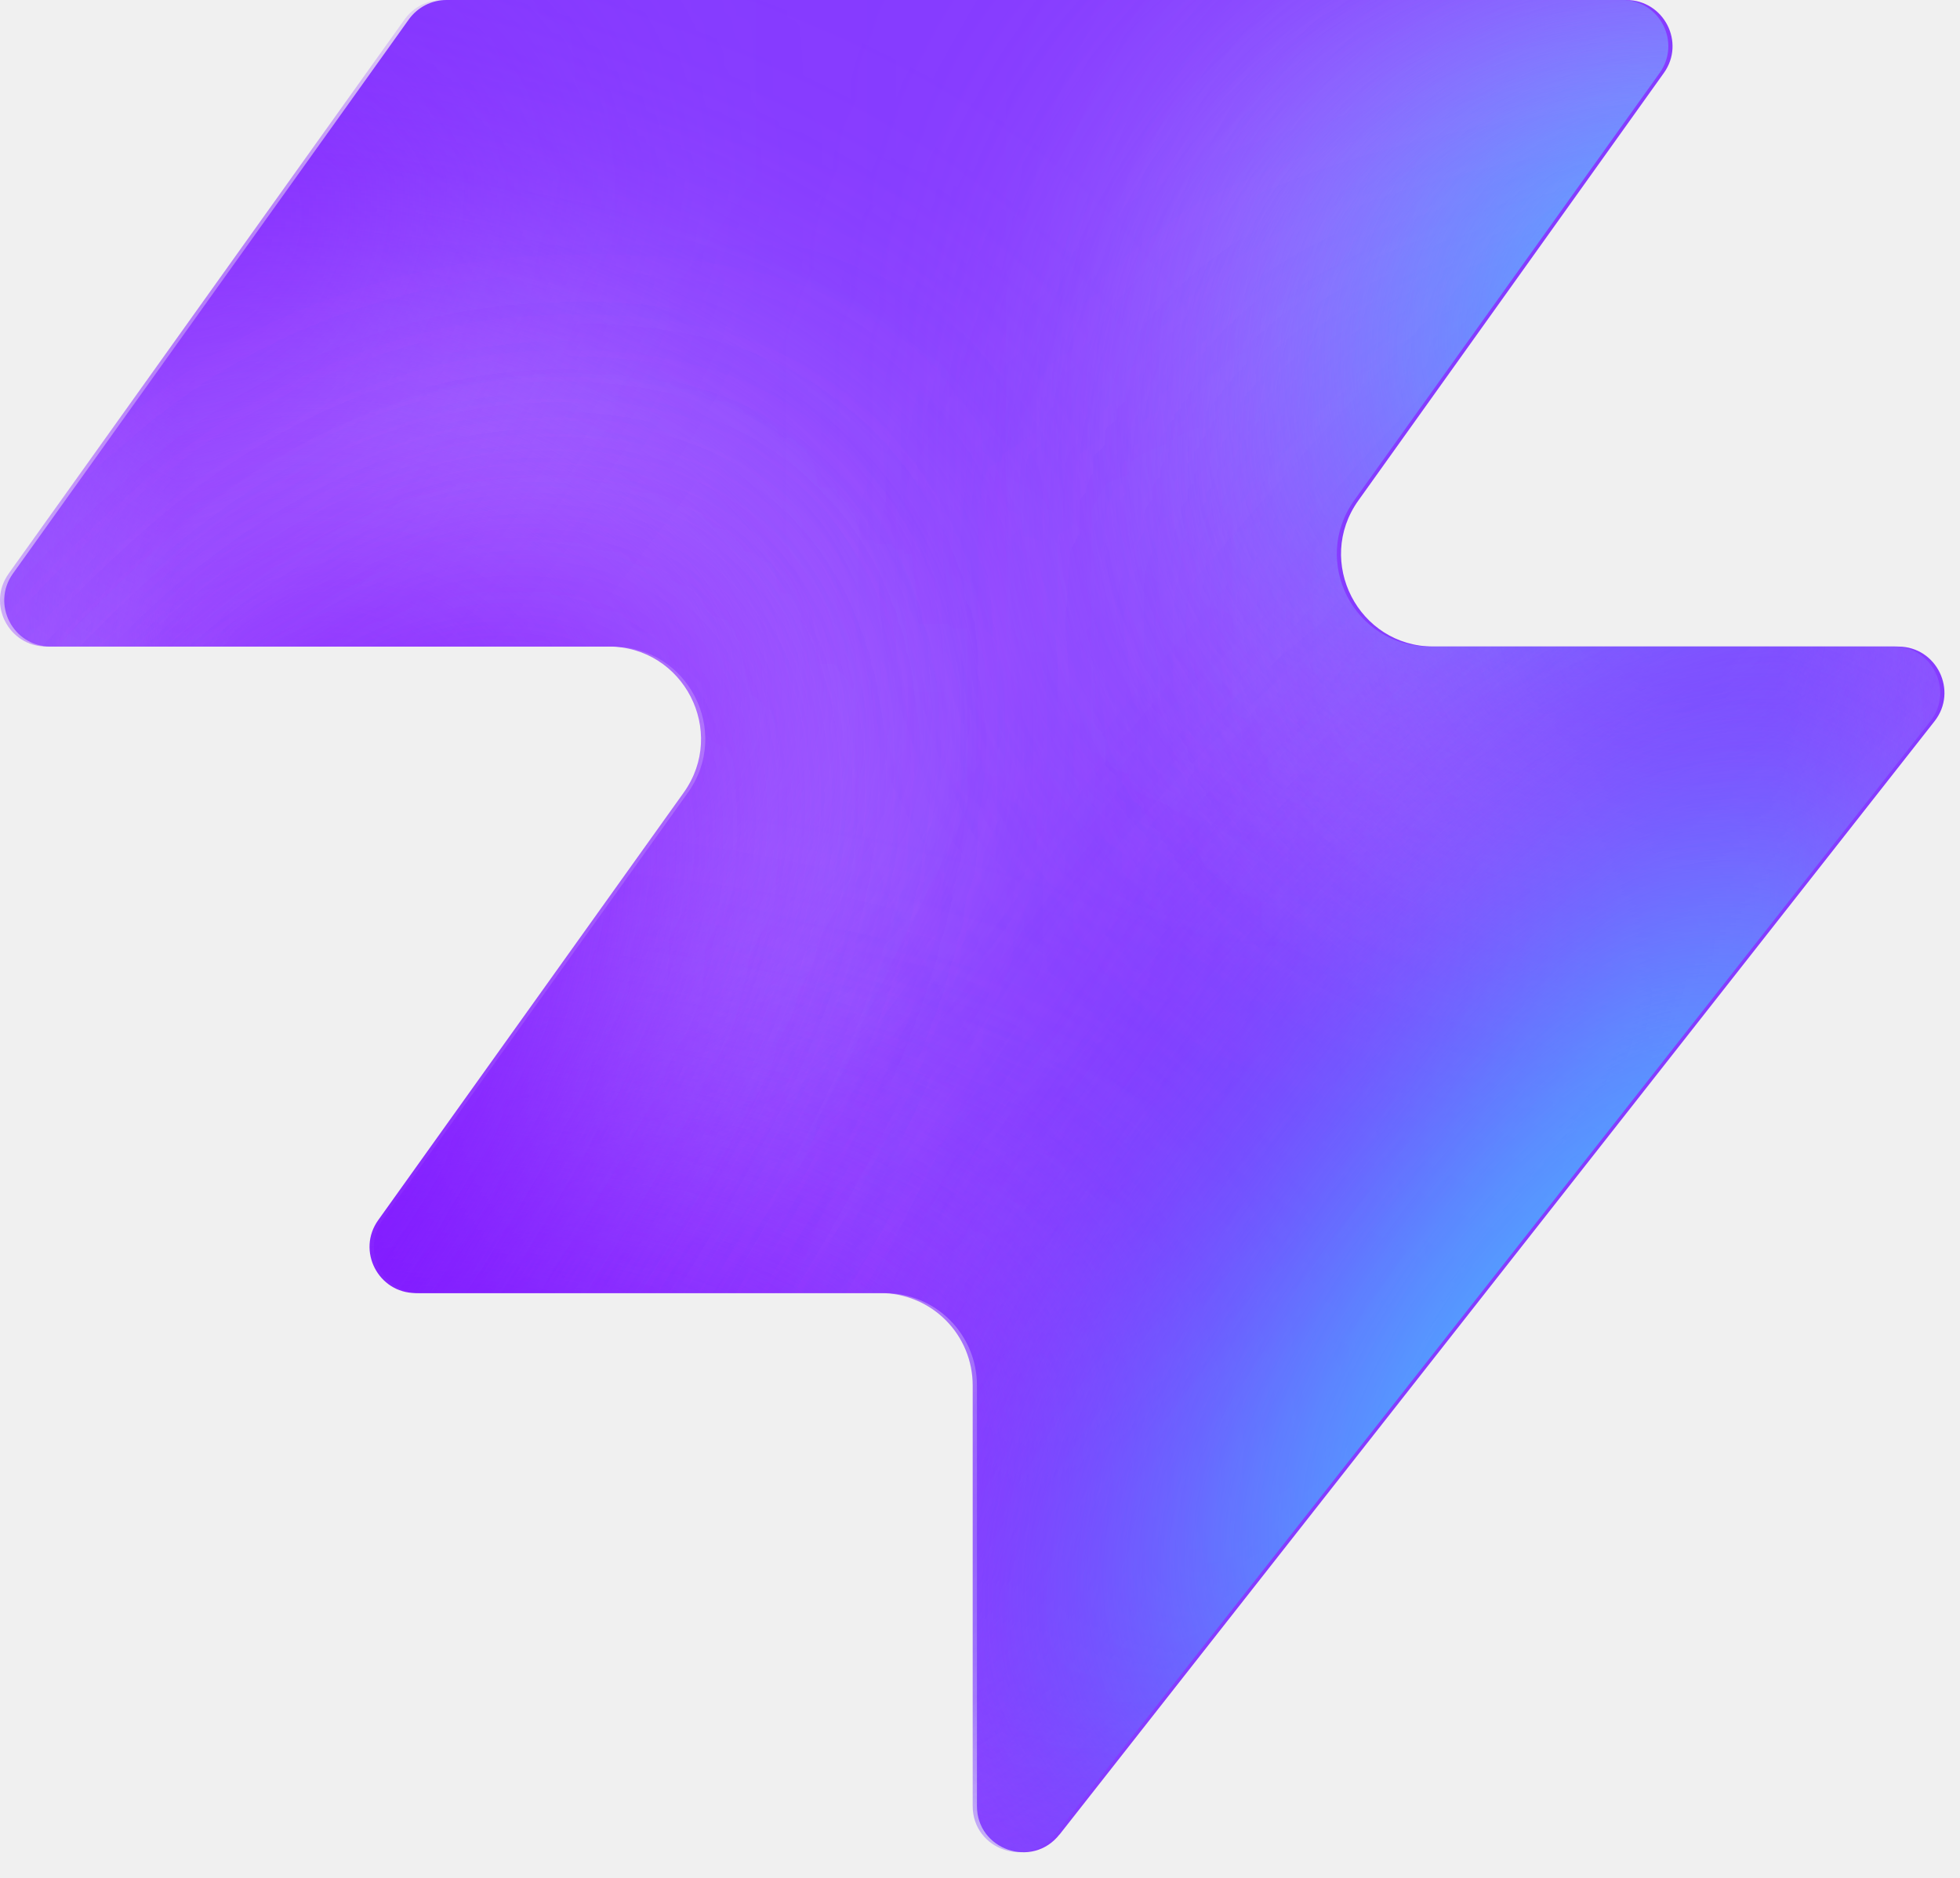
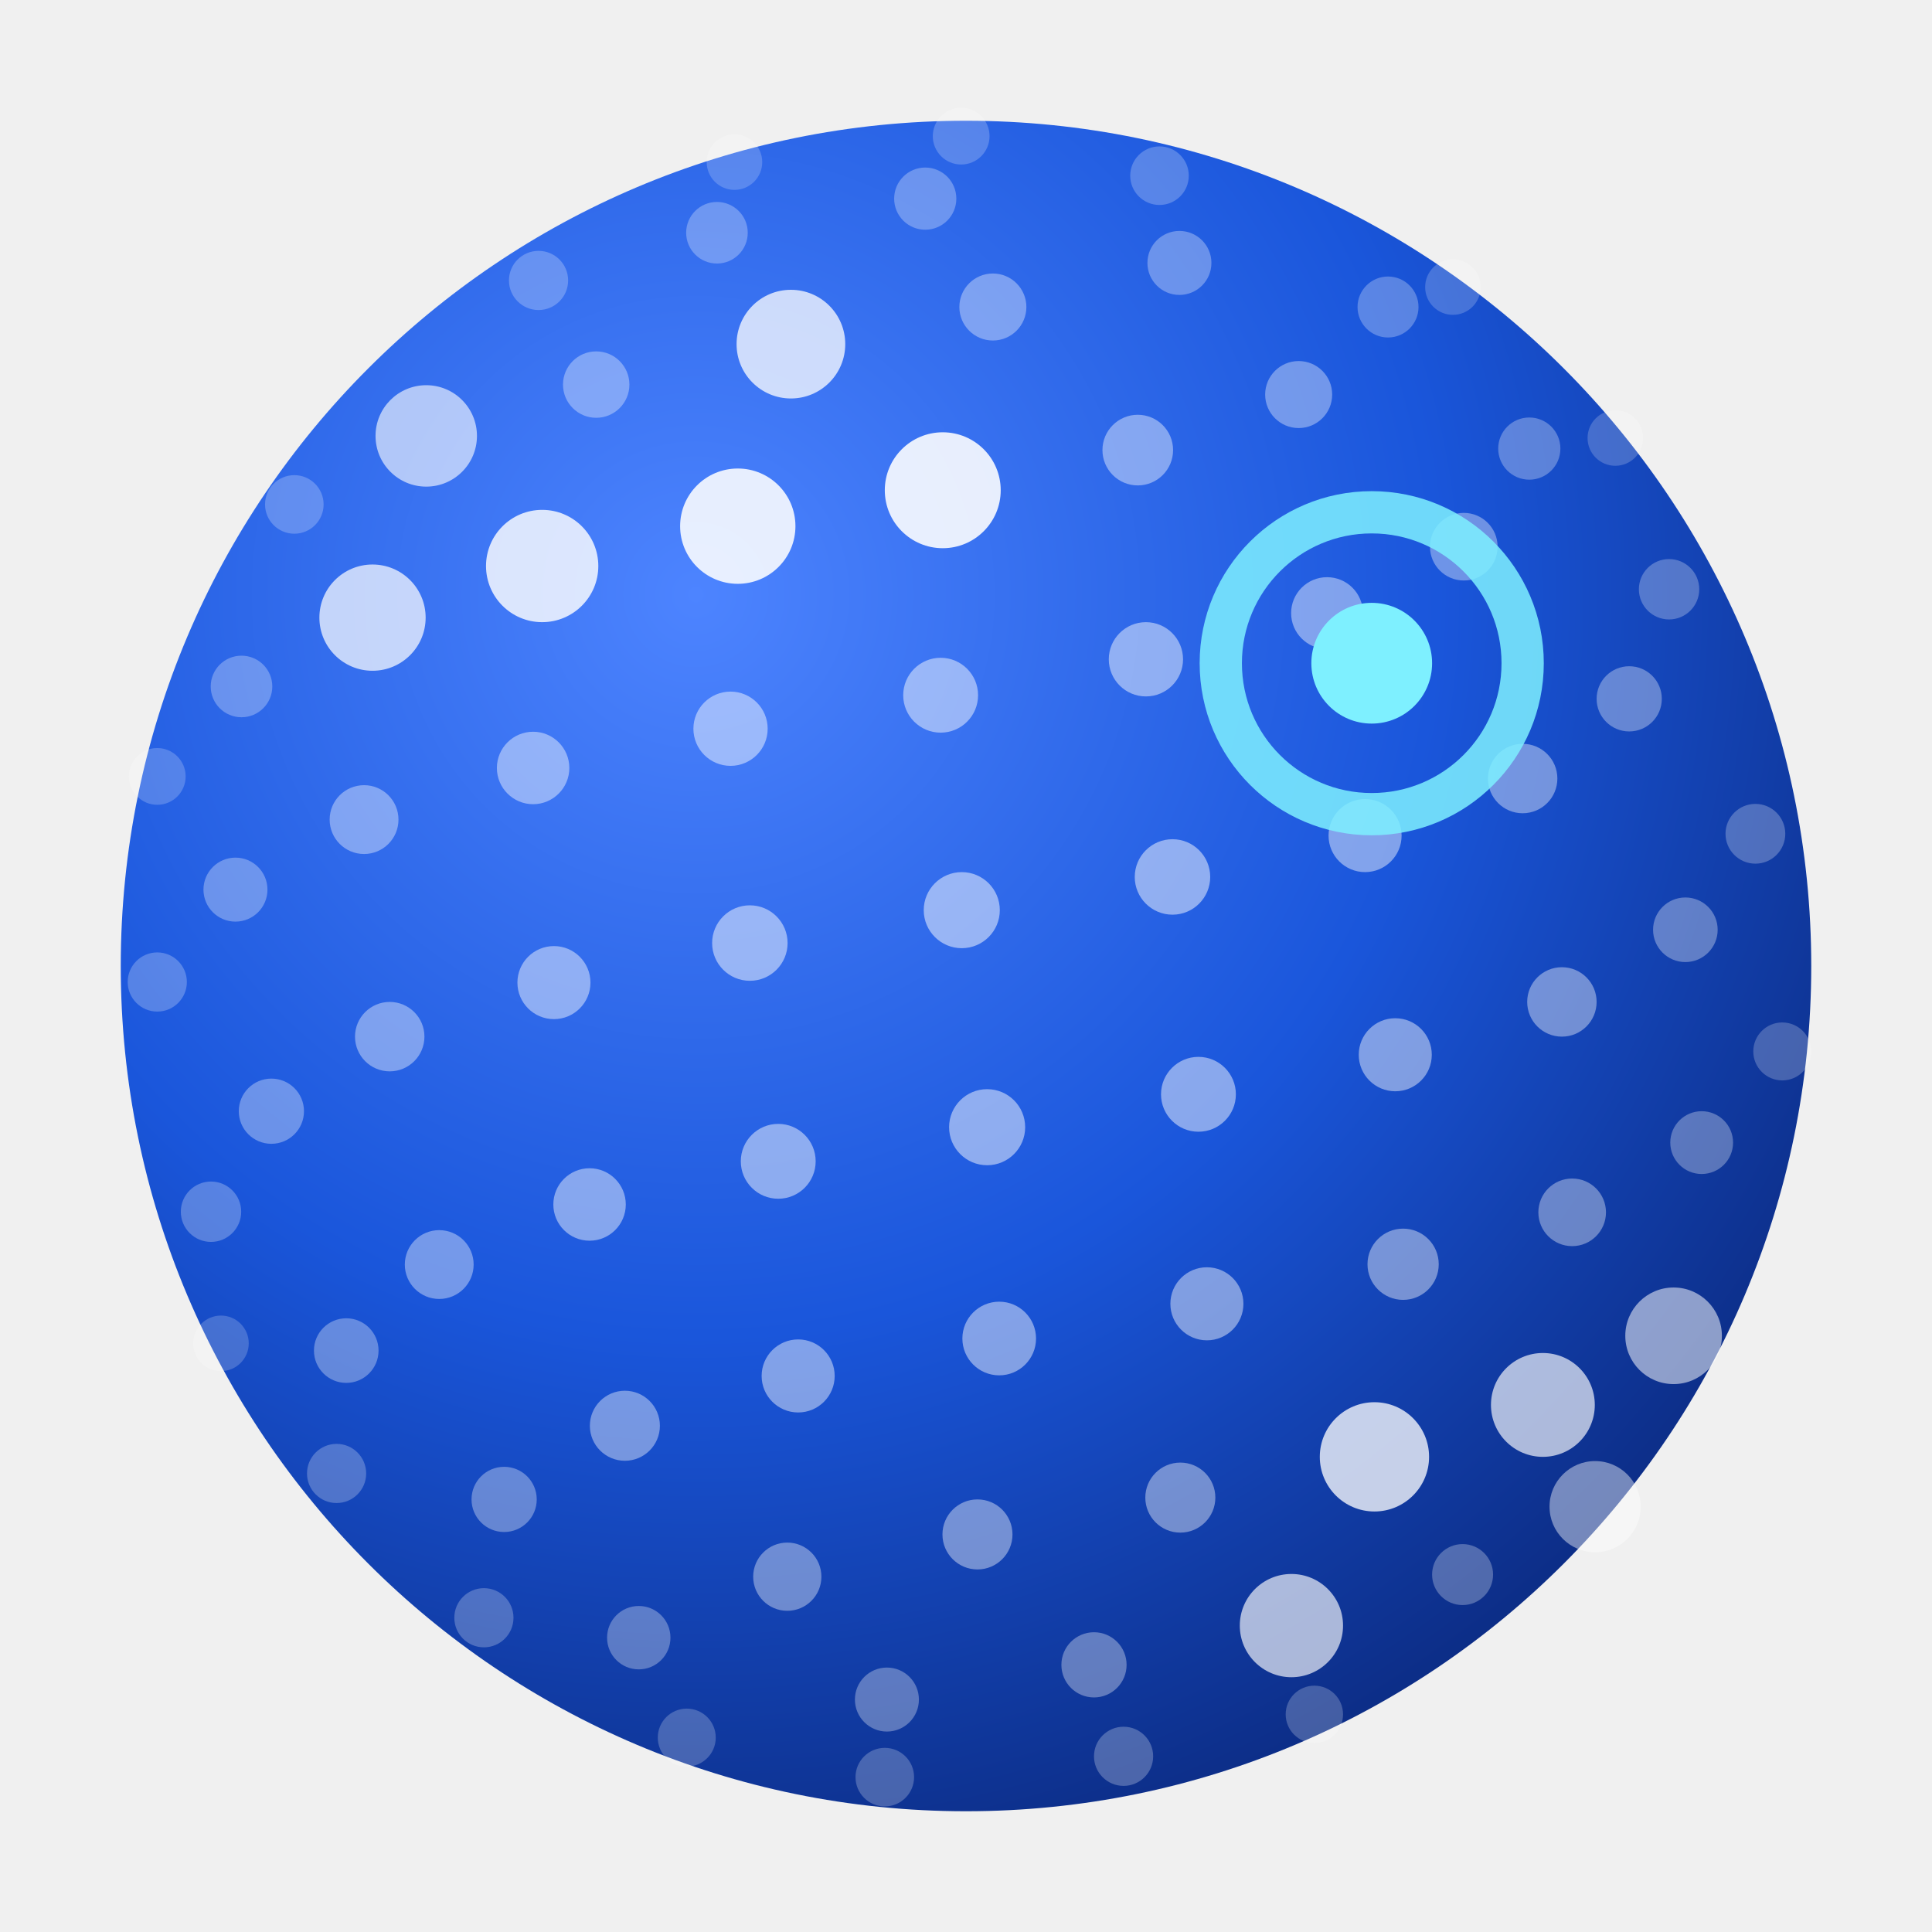
- <svg xmlns="http://www.w3.org/2000/svg" width="48" height="46" fill="none" viewBox="0 0 48 46">
-   <path fill="#863bff" d="M25.946 44.938c-.664.845-2.021.375-2.021-.698V33.937a2.26 2.26 0 0 0-2.262-2.262H10.287c-.92 0-1.456-1.04-.92-1.788l7.48-10.471c1.07-1.497 0-3.578-1.842-3.578H1.237c-.92 0-1.456-1.04-.92-1.788L10.013.474c.214-.297.556-.474.92-.474h28.894c.92 0 1.456 1.04.92 1.788l-7.48 10.471c-1.07 1.498 0 3.579 1.842 3.579h11.377c.943 0 1.473 1.088.89 1.83L25.947 44.94z" style="fill:#863bff;fill:color(display-p3 .525 .23 1);fill-opacity:1" />
-   <mask id="a" width="48" height="46" x="0" y="0" maskUnits="userSpaceOnUse" style="mask-type:alpha">
-     <path fill="#000" d="M25.842 44.938c-.664.844-2.021.375-2.021-.698V33.937a2.26 2.26 0 0 0-2.262-2.262H10.183c-.92 0-1.456-1.04-.92-1.788l7.48-10.471c1.07-1.498 0-3.579-1.842-3.579H1.133c-.92 0-1.456-1.04-.92-1.787L9.91.473c.214-.297.556-.474.92-.474h28.894c.92 0 1.456 1.04.92 1.788l-7.48 10.471c-1.07 1.498 0 3.578 1.842 3.578h11.377c.943 0 1.473 1.088.89 1.832L25.843 44.94z" style="fill:#000;fill-opacity:1" />
-   </mask>
-   <g mask="url(#a)">
-     <g filter="url(#b)">
-       <ellipse cx="5.508" cy="14.704" fill="#ede6ff" rx="5.508" ry="14.704" style="fill:#ede6ff;fill:color(display-p3 .927 .903 1);fill-opacity:1" transform="matrix(.00324 1 1 -.00324 -4.47 31.516)" />
-     </g>
-     <g filter="url(#c)">
-       <ellipse cx="10.399" cy="29.851" fill="#ede6ff" rx="10.399" ry="29.851" style="fill:#ede6ff;fill:color(display-p3 .927 .903 1);fill-opacity:1" transform="matrix(.00324 1 1 -.00324 -39.328 7.883)" />
-     </g>
-     <g filter="url(#d)">
-       <ellipse cx="5.508" cy="30.487" fill="#7e14ff" rx="5.508" ry="30.487" style="fill:#7e14ff;fill:color(display-p3 .492 .077 1);fill-opacity:1" transform="rotate(89.814 -25.913 -14.639)scale(1 -1)" />
-     </g>
-     <g filter="url(#e)">
-       <ellipse cx="5.508" cy="30.599" fill="#7e14ff" rx="5.508" ry="30.599" style="fill:#7e14ff;fill:color(display-p3 .492 .077 1);fill-opacity:1" transform="rotate(89.814 -32.644 -3.334)scale(1 -1)" />
-     </g>
-     <g filter="url(#f)">
-       <ellipse cx="5.508" cy="30.599" fill="#7e14ff" rx="5.508" ry="30.599" style="fill:#7e14ff;fill:color(display-p3 .492 .077 1);fill-opacity:1" transform="matrix(.00324 1 1 -.00324 -34.34 30.47)" />
-     </g>
-     <g filter="url(#g)">
-       <ellipse cx="14.072" cy="22.078" fill="#ede6ff" rx="14.072" ry="22.078" style="fill:#ede6ff;fill:color(display-p3 .927 .903 1);fill-opacity:1" transform="rotate(93.35 24.506 48.493)scale(-1 1)" />
-     </g>
-     <g filter="url(#h)">
-       <ellipse cx="3.47" cy="21.501" fill="#7e14ff" rx="3.47" ry="21.501" style="fill:#7e14ff;fill:color(display-p3 .492 .077 1);fill-opacity:1" transform="rotate(89.009 28.708 47.59)scale(-1 1)" />
-     </g>
-     <g filter="url(#i)">
-       <ellipse cx="3.47" cy="21.501" fill="#7e14ff" rx="3.47" ry="21.501" style="fill:#7e14ff;fill:color(display-p3 .492 .077 1);fill-opacity:1" transform="rotate(89.009 28.708 47.59)scale(-1 1)" />
-     </g>
-     <g filter="url(#j)">
-       <ellipse cx=".387" cy="8.972" fill="#7e14ff" rx="4.407" ry="29.108" style="fill:#7e14ff;fill:color(display-p3 .492 .077 1);fill-opacity:1" transform="rotate(39.51 .387 8.972)" />
-     </g>
-     <g filter="url(#k)">
-       <ellipse cx="47.523" cy="-6.092" fill="#7e14ff" rx="4.407" ry="29.108" style="fill:#7e14ff;fill:color(display-p3 .492 .077 1);fill-opacity:1" transform="rotate(37.892 47.523 -6.092)" />
-     </g>
-     <g filter="url(#l)">
-       <ellipse cx="41.412" cy="6.333" fill="#47bfff" rx="5.971" ry="9.665" style="fill:#47bfff;fill:color(display-p3 .28 .748 1);fill-opacity:1" transform="rotate(37.892 41.412 6.333)" />
-     </g>
-     <g filter="url(#m)">
-       <ellipse cx="-1.879" cy="38.332" fill="#7e14ff" rx="4.407" ry="29.108" style="fill:#7e14ff;fill:color(display-p3 .492 .077 1);fill-opacity:1" transform="rotate(37.892 -1.88 38.332)" />
-     </g>
-     <g filter="url(#n)">
-       <ellipse cx="-1.879" cy="38.332" fill="#7e14ff" rx="4.407" ry="29.108" style="fill:#7e14ff;fill:color(display-p3 .492 .077 1);fill-opacity:1" transform="rotate(37.892 -1.88 38.332)" />
-     </g>
-     <g filter="url(#o)">
-       <ellipse cx="35.651" cy="29.907" fill="#7e14ff" rx="4.407" ry="29.108" style="fill:#7e14ff;fill:color(display-p3 .492 .077 1);fill-opacity:1" transform="rotate(37.892 35.651 29.907)" />
-     </g>
-     <g filter="url(#p)">
-       <ellipse cx="38.418" cy="32.4" fill="#47bfff" rx="5.971" ry="15.297" style="fill:#47bfff;fill:color(display-p3 .28 .748 1);fill-opacity:1" transform="rotate(37.892 38.418 32.4)" />
-     </g>
+ <svg xmlns="http://www.w3.org/2000/svg" viewBox="0 0 64 64" width="64" height="64">
+   <defs>
+     <radialGradient id="sea" cx="34%" cy="28%" r="80%">
+       <stop offset="0%" stop-color="#4d84ff" />
+       <stop offset="55%" stop-color="#1a56db" />
+       <stop offset="100%" stop-color="#0b2a80" />
+     </radialGradient>
+   </defs>
+   <circle cx="32" cy="32" r="28" fill="url(#sea)" />
+   <g>
+     <circle cx="48.13" cy="9.51" r="0.92" fill="#fff" opacity="0.20" />
+     <circle cx="38.41" cy="5.82" r="0.97" fill="#fff" opacity="0.24" />
+     <circle cx="45.98" cy="10.17" r="1.01" fill="#fff" opacity="0.28" />
+     <circle cx="31.84" cy="4.51" r="0.94" fill="#fff" opacity="0.22" />
+     <circle cx="53.51" cy="14.51" r="0.92" fill="#fff" opacity="0.20" />
+     <circle cx="39.07" cy="8.71" r="1.06" fill="#fff" opacity="0.32" />
+     <circle cx="50.66" cy="14.86" r="1.03" fill="#fff" opacity="0.30" />
+     <circle cx="30.65" cy="6.58" r="1.03" fill="#fff" opacity="0.30" />
+     <circle cx="43.02" cy="13.07" r="1.11" fill="#fff" opacity="0.37" />
+     <circle cx="24.33" cy="5.37" r="0.92" fill="#fff" opacity="0.20" />
+     <circle cx="55.29" cy="19.52" r="1.00" fill="#fff" opacity="0.27" />
+     <circle cx="32.89" cy="10.17" r="1.11" fill="#fff" opacity="0.37" />
+     <circle cx="48.49" cy="18.11" r="1.12" fill="#fff" opacity="0.37" />
+     <circle cx="23.75" cy="7.71" r="1.02" fill="#fff" opacity="0.29" />
+     <circle cx="37.69" cy="14.91" r="1.17" fill="#fff" opacity="0.42" />
+     <circle cx="53.97" cy="23.15" r="1.08" fill="#fff" opacity="0.34" />
+     <circle cx="26.20" cy="11.40" r="1.80" fill="#fff" opacity="0.75" />
+     <circle cx="43.96" cy="20.31" r="1.19" fill="#fff" opacity="0.43" />
+     <circle cx="17.84" cy="9.29" r="0.98" fill="#fff" opacity="0.25" />
+     <circle cx="58.15" cy="27.62" r="0.99" fill="#fff" opacity="0.26" />
+     <circle cx="31.23" cy="16.24" r="1.92" fill="#fff" opacity="0.88" />
+     <circle cx="50.44" cy="25.79" r="1.15" fill="#fff" opacity="0.40" />
+     <circle cx="19.75" cy="12.74" r="1.10" fill="#fff" opacity="0.35" />
+     <circle cx="37.96" cy="21.84" r="1.23" fill="#fff" opacity="0.47" />
+     <circle cx="55.83" cy="30.80" r="1.07" fill="#fff" opacity="0.33" />
+     <circle cx="24.44" cy="17.43" r="1.91" fill="#fff" opacity="0.87" />
+     <circle cx="45.22" cy="27.68" r="1.21" fill="#fff" opacity="0.45" />
+     <circle cx="14.12" cy="14.44" r="1.68" fill="#fff" opacity="0.61" />
+     <circle cx="59.04" cy="34.83" r="0.96" fill="#fff" opacity="0.23" />
+     <circle cx="31.16" cy="23.03" r="1.24" fill="#fff" opacity="0.48" />
+     <circle cx="51.74" cy="33.19" r="1.15" fill="#fff" opacity="0.40" />
+     <circle cx="17.96" cy="18.75" r="1.86" fill="#fff" opacity="0.81" />
+     <circle cx="38.84" cy="29.05" r="1.25" fill="#fff" opacity="0.49" />
+     <circle cx="9.75" cy="16.71" r="0.97" fill="#fff" opacity="0.24" />
+     <circle cx="56.37" cy="37.85" r="1.04" fill="#fff" opacity="0.31" />
+     <circle cx="24.20" cy="24.14" r="1.23" fill="#fff" opacity="0.47" />
+     <circle cx="46.22" cy="34.94" r="1.21" fill="#fff" opacity="0.45" />
+     <circle cx="12.34" cy="20.46" r="1.76" fill="#fff" opacity="0.71" />
+     <circle cx="31.86" cy="30.15" r="1.26" fill="#fff" opacity="0.50" />
+     <circle cx="52.08" cy="40.16" r="1.12" fill="#fff" opacity="0.37" />
+     <circle cx="17.66" cy="25.44" r="1.20" fill="#fff" opacity="0.44" />
+     <circle cx="39.70" cy="36.25" r="1.24" fill="#fff" opacity="0.48" />
+     <circle cx="8.00" cy="22.74" r="1.02" fill="#fff" opacity="0.29" />
+     <circle cx="55.44" cy="44.25" r="1.60" fill="#fff" opacity="0.53" />
+     <circle cx="24.84" cy="31.24" r="1.25" fill="#fff" opacity="0.49" />
+     <circle cx="46.48" cy="41.88" r="1.18" fill="#fff" opacity="0.42" />
+     <circle cx="12.06" cy="27.15" r="1.14" fill="#fff" opacity="0.39" />
+     <circle cx="32.70" cy="37.34" r="1.26" fill="#fff" opacity="0.49" />
+     <circle cx="5.21" cy="25.72" r="0.94" fill="#fff" opacity="0.21" />
+     <circle cx="51.11" cy="46.54" r="1.72" fill="#fff" opacity="0.66" />
+     <circle cx="18.35" cy="32.55" r="1.21" fill="#fff" opacity="0.46" />
+     <circle cx="39.98" cy="43.19" r="1.21" fill="#fff" opacity="0.45" />
+     <circle cx="7.80" cy="29.47" r="1.06" fill="#fff" opacity="0.32" />
+     <circle cx="52.84" cy="49.91" r="1.51" fill="#fff" opacity="0.43" />
+     <circle cx="25.78" cy="38.47" r="1.24" fill="#fff" opacity="0.48" />
+     <circle cx="45.53" cy="48.26" r="1.81" fill="#fff" opacity="0.76" />
+     <circle cx="12.91" cy="34.34" r="1.15" fill="#fff" opacity="0.40" />
+     <circle cx="33.10" cy="44.34" r="1.22" fill="#fff" opacity="0.46" />
+     <circle cx="5.21" cy="32.53" r="0.98" fill="#fff" opacity="0.25" />
+     <circle cx="48.45" cy="52.16" r="1.01" fill="#fff" opacity="0.28" />
+     <circle cx="19.53" cy="39.90" r="1.20" fill="#fff" opacity="0.45" />
+     <circle cx="39.10" cy="49.61" r="1.16" fill="#fff" opacity="0.41" />
+     <circle cx="8.99" cy="36.81" r="1.08" fill="#fff" opacity="0.34" />
+     <circle cx="26.44" cy="45.58" r="1.21" fill="#fff" opacity="0.45" />
+     <circle cx="42.78" cy="53.85" r="1.71" fill="#fff" opacity="0.65" />
+     <circle cx="14.55" cy="41.89" r="1.14" fill="#fff" opacity="0.39" />
+     <circle cx="32.38" cy="50.83" r="1.16" fill="#fff" opacity="0.41" />
+     <circle cx="6.99" cy="40.14" r="1.00" fill="#fff" opacity="0.27" />
+     <circle cx="43.54" cy="56.79" r="0.95" fill="#fff" opacity="0.23" />
+     <circle cx="20.70" cy="47.23" r="1.16" fill="#fff" opacity="0.41" />
+     <circle cx="36.24" cy="55.15" r="1.08" fill="#fff" opacity="0.34" />
+     <circle cx="11.47" cy="44.74" r="1.07" fill="#fff" opacity="0.33" />
+     <circle cx="26.08" cy="52.23" r="1.13" fill="#fff" opacity="0.38" />
+     <circle cx="7.32" cy="44.50" r="0.92" fill="#fff" opacity="0.20" />
+     <circle cx="37.22" cy="58.18" r="0.98" fill="#fff" opacity="0.26" />
+     <circle cx="16.70" cy="49.67" r="1.08" fill="#fff" opacity="0.34" />
+     <circle cx="29.38" cy="56.30" r="1.06" fill="#fff" opacity="0.32" />
+     <circle cx="11.15" cy="48.81" r="0.98" fill="#fff" opacity="0.25" />
+     <circle cx="21.16" cy="54.25" r="1.05" fill="#fff" opacity="0.31" />
+     <circle cx="29.31" cy="58.87" r="0.97" fill="#fff" opacity="0.24" />
+     <circle cx="16.03" cy="53.59" r="0.98" fill="#fff" opacity="0.25" />
+     <circle cx="22.75" cy="57.56" r="0.96" fill="#fff" opacity="0.23" />
  </g>
-   <defs>
-     <filter id="b" width="60.045" height="41.654" x="-19.77" y="16.149" color-interpolation-filters="sRGB" filterUnits="userSpaceOnUse">
-       <feFlood flood-opacity="0" result="BackgroundImageFix" />
-       <feBlend in="SourceGraphic" in2="BackgroundImageFix" result="shape" />
-       <feGaussianBlur result="effect1_foregroundBlur_2002_17158" stdDeviation="7.659" />
-     </filter>
-     <filter id="c" width="90.34" height="51.437" x="-54.613" y="-7.533" color-interpolation-filters="sRGB" filterUnits="userSpaceOnUse">
-       <feFlood flood-opacity="0" result="BackgroundImageFix" />
-       <feBlend in="SourceGraphic" in2="BackgroundImageFix" result="shape" />
-       <feGaussianBlur result="effect1_foregroundBlur_2002_17158" stdDeviation="7.659" />
-     </filter>
-     <filter id="d" width="79.355" height="29.4" x="-49.64" y="2.03" color-interpolation-filters="sRGB" filterUnits="userSpaceOnUse">
-       <feFlood flood-opacity="0" result="BackgroundImageFix" />
-       <feBlend in="SourceGraphic" in2="BackgroundImageFix" result="shape" />
-       <feGaussianBlur result="effect1_foregroundBlur_2002_17158" stdDeviation="4.596" />
-     </filter>
-     <filter id="e" width="79.579" height="29.4" x="-45.045" y="20.029" color-interpolation-filters="sRGB" filterUnits="userSpaceOnUse">
-       <feFlood flood-opacity="0" result="BackgroundImageFix" />
-       <feBlend in="SourceGraphic" in2="BackgroundImageFix" result="shape" />
-       <feGaussianBlur result="effect1_foregroundBlur_2002_17158" stdDeviation="4.596" />
-     </filter>
-     <filter id="f" width="79.579" height="29.4" x="-43.513" y="21.178" color-interpolation-filters="sRGB" filterUnits="userSpaceOnUse">
-       <feFlood flood-opacity="0" result="BackgroundImageFix" />
-       <feBlend in="SourceGraphic" in2="BackgroundImageFix" result="shape" />
-       <feGaussianBlur result="effect1_foregroundBlur_2002_17158" stdDeviation="4.596" />
-     </filter>
-     <filter id="g" width="74.749" height="58.852" x="15.756" y="-17.901" color-interpolation-filters="sRGB" filterUnits="userSpaceOnUse">
-       <feFlood flood-opacity="0" result="BackgroundImageFix" />
-       <feBlend in="SourceGraphic" in2="BackgroundImageFix" result="shape" />
-       <feGaussianBlur result="effect1_foregroundBlur_2002_17158" stdDeviation="7.659" />
-     </filter>
-     <filter id="h" width="61.377" height="25.362" x="23.548" y="2.284" color-interpolation-filters="sRGB" filterUnits="userSpaceOnUse">
-       <feFlood flood-opacity="0" result="BackgroundImageFix" />
-       <feBlend in="SourceGraphic" in2="BackgroundImageFix" result="shape" />
-       <feGaussianBlur result="effect1_foregroundBlur_2002_17158" stdDeviation="4.596" />
-     </filter>
-     <filter id="i" width="61.377" height="25.362" x="23.548" y="2.284" color-interpolation-filters="sRGB" filterUnits="userSpaceOnUse">
-       <feFlood flood-opacity="0" result="BackgroundImageFix" />
-       <feBlend in="SourceGraphic" in2="BackgroundImageFix" result="shape" />
-       <feGaussianBlur result="effect1_foregroundBlur_2002_17158" stdDeviation="4.596" />
-     </filter>
-     <filter id="j" width="56.045" height="63.649" x="-27.636" y="-22.853" color-interpolation-filters="sRGB" filterUnits="userSpaceOnUse">
-       <feFlood flood-opacity="0" result="BackgroundImageFix" />
-       <feBlend in="SourceGraphic" in2="BackgroundImageFix" result="shape" />
-       <feGaussianBlur result="effect1_foregroundBlur_2002_17158" stdDeviation="4.596" />
-     </filter>
-     <filter id="k" width="54.814" height="64.646" x="20.116" y="-38.415" color-interpolation-filters="sRGB" filterUnits="userSpaceOnUse">
-       <feFlood flood-opacity="0" result="BackgroundImageFix" />
-       <feBlend in="SourceGraphic" in2="BackgroundImageFix" result="shape" />
-       <feGaussianBlur result="effect1_foregroundBlur_2002_17158" stdDeviation="4.596" />
-     </filter>
-     <filter id="l" width="33.541" height="35.313" x="24.641" y="-11.323" color-interpolation-filters="sRGB" filterUnits="userSpaceOnUse">
-       <feFlood flood-opacity="0" result="BackgroundImageFix" />
-       <feBlend in="SourceGraphic" in2="BackgroundImageFix" result="shape" />
-       <feGaussianBlur result="effect1_foregroundBlur_2002_17158" stdDeviation="4.596" />
-     </filter>
-     <filter id="m" width="54.814" height="64.646" x="-29.286" y="6.009" color-interpolation-filters="sRGB" filterUnits="userSpaceOnUse">
-       <feFlood flood-opacity="0" result="BackgroundImageFix" />
-       <feBlend in="SourceGraphic" in2="BackgroundImageFix" result="shape" />
-       <feGaussianBlur result="effect1_foregroundBlur_2002_17158" stdDeviation="4.596" />
-     </filter>
-     <filter id="n" width="54.814" height="64.646" x="-29.286" y="6.009" color-interpolation-filters="sRGB" filterUnits="userSpaceOnUse">
-       <feFlood flood-opacity="0" result="BackgroundImageFix" />
-       <feBlend in="SourceGraphic" in2="BackgroundImageFix" result="shape" />
-       <feGaussianBlur result="effect1_foregroundBlur_2002_17158" stdDeviation="4.596" />
-     </filter>
-     <filter id="o" width="54.814" height="64.646" x="8.244" y="-2.416" color-interpolation-filters="sRGB" filterUnits="userSpaceOnUse">
-       <feFlood flood-opacity="0" result="BackgroundImageFix" />
-       <feBlend in="SourceGraphic" in2="BackgroundImageFix" result="shape" />
-       <feGaussianBlur result="effect1_foregroundBlur_2002_17158" stdDeviation="4.596" />
-     </filter>
-     <filter id="p" width="39.409" height="43.623" x="18.713" y="10.588" color-interpolation-filters="sRGB" filterUnits="userSpaceOnUse">
-       <feFlood flood-opacity="0" result="BackgroundImageFix" />
-       <feBlend in="SourceGraphic" in2="BackgroundImageFix" result="shape" />
-       <feGaussianBlur result="effect1_foregroundBlur_2002_17158" stdDeviation="4.596" />
-     </filter>
-   </defs>
+   <circle cx="45.44" cy="21.97" r="5" fill="none" stroke="#7ef0ff" stroke-width="1.4" opacity="0.85" />
+   <circle cx="45.44" cy="21.97" r="2" fill="#7ef0ff" />
</svg>
